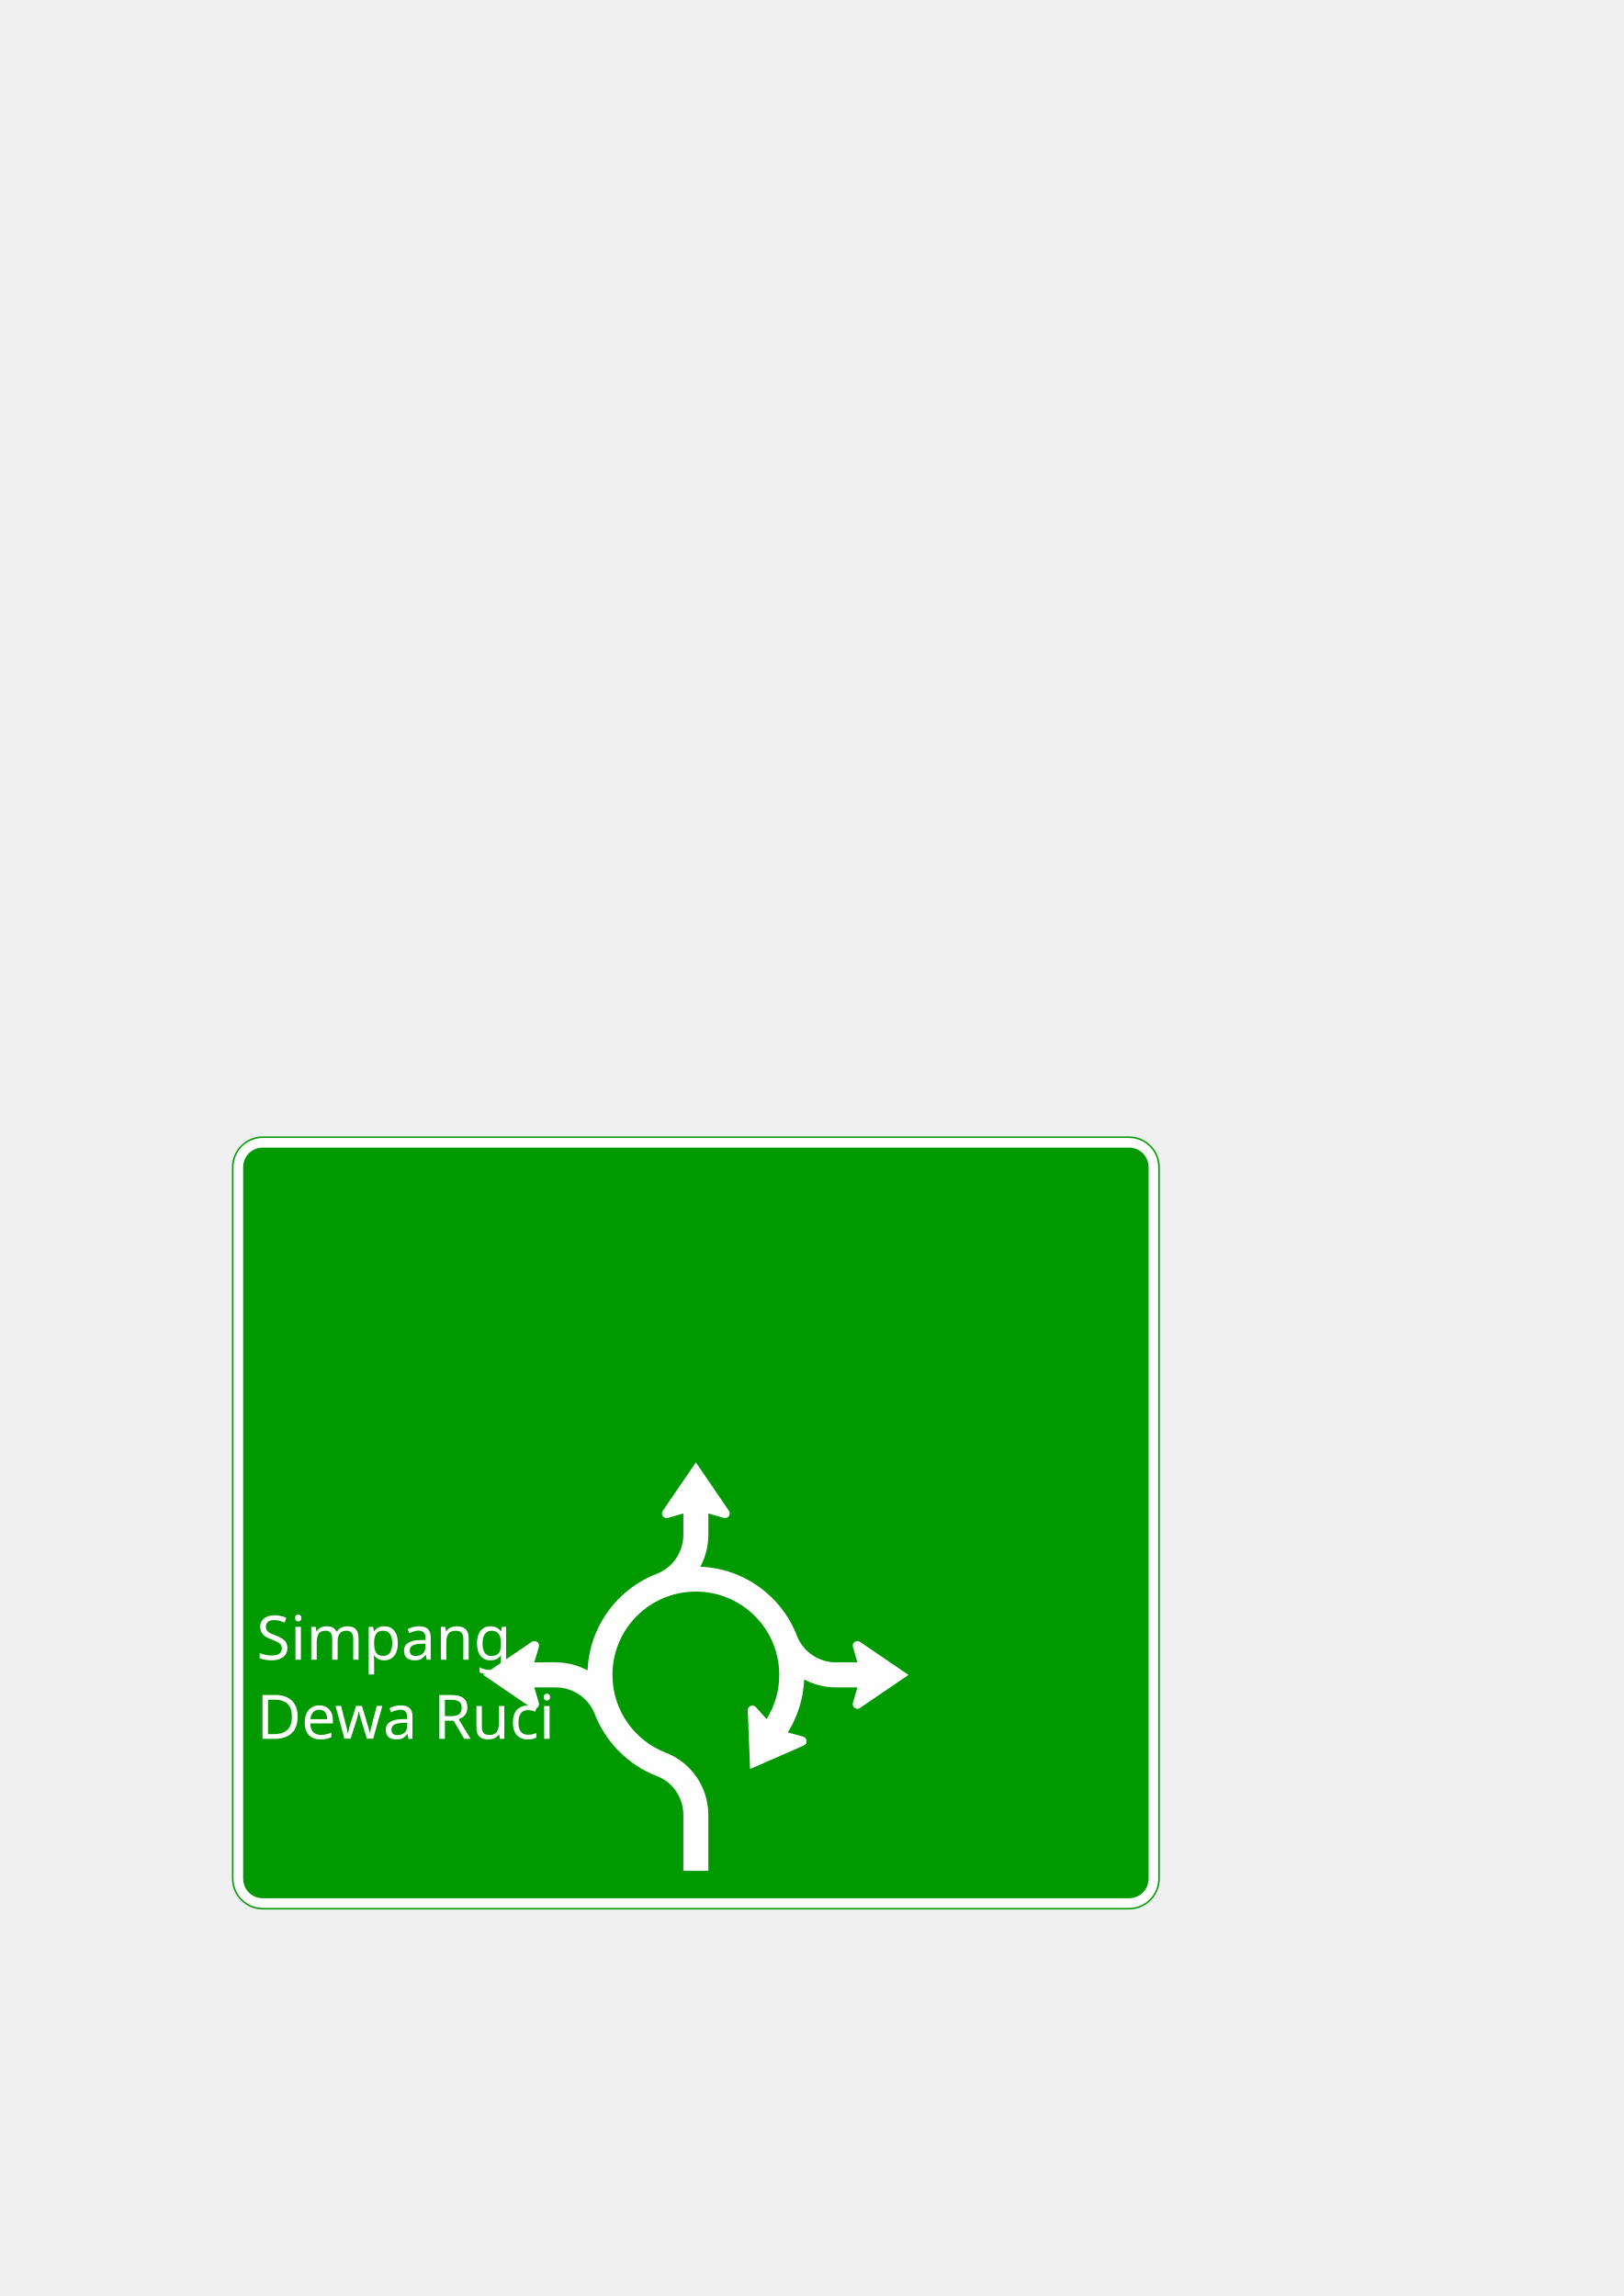
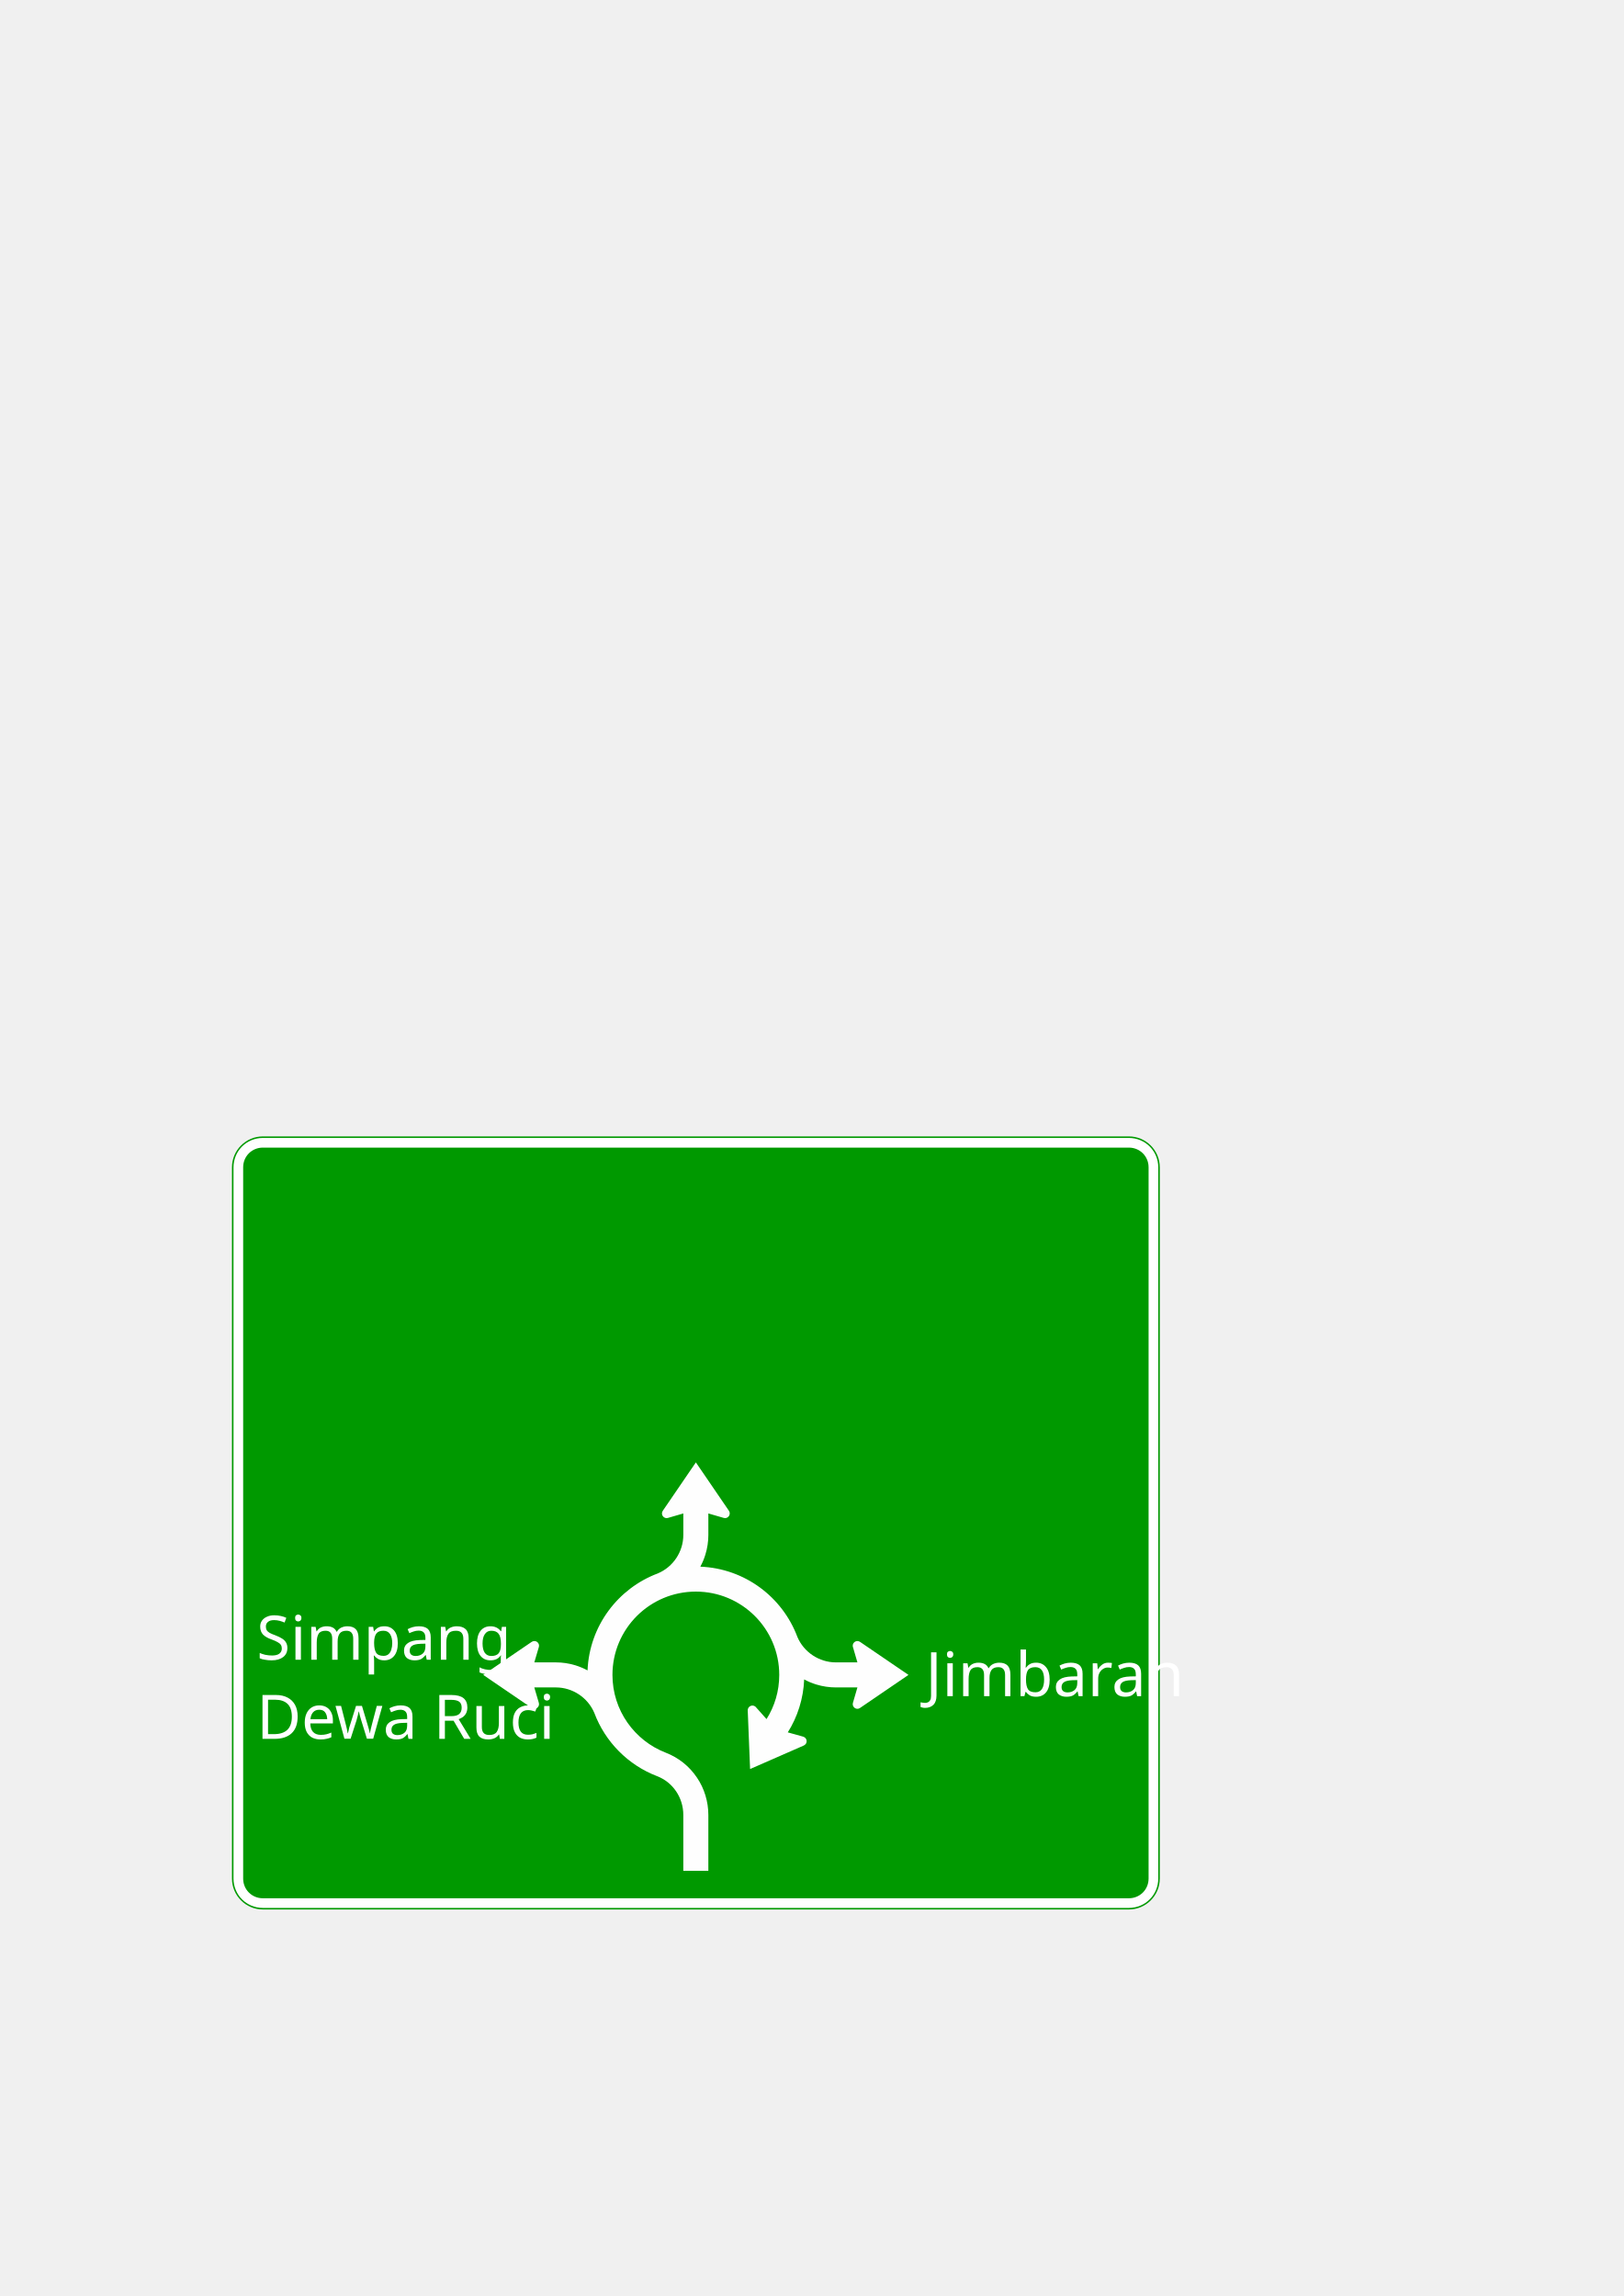
<svg xmlns="http://www.w3.org/2000/svg" xmlns:xlink="http://www.w3.org/1999/xlink" width="210mm" height="297mm" viewBox="0 0 210 297" version="1.1" id="svg8">
  <defs id="defs2">
    <clipPath clipPathUnits="userSpaceOnUse" id="clipPath820">
      <path xlink:href="#rect812" style="fill:#009900;fill-opacity:1;stroke:none;stroke-width:1;stroke-linejoin:round;stroke-miterlimit:4;stroke-dasharray:none" id="path822" d="m 34,147 c -2.216,0 -4,1.784 -4,4 v 92 c 0,2.216 1.784,4 4,4 h 112 c 2.216,0 4,-1.784 4,-4 v -92 c 0,-2.216 -1.784,-4 -4,-4 z" />
    </clipPath>
  </defs>
  <g id="layer1">
    <rect style="fill:#009900;fill-opacity:1;stroke:none;stroke-width:1;stroke-linejoin:round;stroke-miterlimit:4;stroke-dasharray:none" id="rect812" width="120" height="100" x="30" y="147" rx="4" ry="4" />
    <path xlink:href="#rect812" style="fill:none;fill-opacity:1;stroke:#ffffff;stroke-width:1.25;stroke-linejoin:round;stroke-miterlimit:4;stroke-dasharray:none" id="path816" d="m 34,147.824 c -1.773,0 -3.176,1.403 -3.176,3.176 v 92 c 0,1.773 1.403,3.176 3.176,3.176 h 112 c 1.773,0 3.176,-1.403 3.176,-3.176 v -92 c 0,-1.773 -1.403,-3.176 -3.176,-3.176 z" clip-path="url(#clipPath820)" />
    <path d="m 68.76,212.389 c 0.097,-0.068 0.216,-0.11 0.345,-0.11 0.337,0 0.61,0.268 0.61,0.604 0,0.063 -0.015,0.114 -0.025,0.171 l -0.585,1.984 h 2.789 c 0.858,0 1.711,0.129 2.537,0.382 0.536,0.165 1.063,0.393 1.559,0.654 0.239,-5.755 3.948,-10.623 9.092,-12.546 1.984,-0.836 3.295,-2.81 3.295,-4.971 v -2.784 l -1.982,0.576 c -0.053,0.017 -0.11,0.027 -0.172,0.027 -0.335,0 -0.61,-0.274 -0.61,-0.614 0,-0.125 0.047,-0.243 0.114,-0.34 l 4.272,-6.255 v 0 l 4.272,6.255 c 0.072,0.097 0.108,0.215 0.108,0.34 0,0.34 -0.273,0.614 -0.604,0.614 -0.061,0 -0.119,-0.011 -0.172,-0.027 l -1.989,-0.576 v 2.784 c 0,0.855 -0.129,1.712 -0.381,2.527 -0.165,0.547 -0.383,1.072 -0.657,1.573 5.765,0.232 10.625,3.939 12.552,9.086 0.837,1.98 2.821,3.295 4.979,3.295 h 2.785 l -0.578,-1.984 c -0.021,-0.057 -0.025,-0.108 -0.025,-0.171 0,-0.336 0.273,-0.604 0.604,-0.604 0.129,0 0.248,0.042 0.345,0.11 l 6.26,4.269 -6.26,4.271 c -0.098,0.078 -0.216,0.114 -0.345,0.114 -0.33,0 -0.604,-0.274 -0.604,-0.608 0,-0.063 0.005,-0.114 0.025,-0.171 l 0.578,-1.986 h -2.785 c -0.862,0 -1.709,-0.129 -2.535,-0.38 -0.542,-0.165 -1.065,-0.382 -1.565,-0.657 -0.1,2.508 -0.864,4.849 -2.118,6.85 l 1.993,0.555 c 0.053,0.017 0.108,0.042 0.155,0.074 0.284,0.175 0.373,0.551 0.197,0.834 -0.072,0.11 -0.172,0.186 -0.28,0.239 l -6.942,3.042 -0.305,-7.577 c -0.011,-0.112 0.021,-0.236 0.089,-0.344 0.18,-0.285 0.557,-0.378 0.837,-0.196 0.057,0.032 0.097,0.068 0.133,0.114 l 1.374,1.541 c 1.044,-1.655 1.643,-3.61 1.643,-5.715 0,-5.955 -4.831,-10.777 -10.786,-10.777 -5.962,0 -10.786,4.822 -10.786,10.777 0,4.581 2.857,8.499 6.891,10.061 1.658,0.64 3.052,1.754 4.039,3.224 0.481,0.707 0.843,1.48 1.091,2.29 0.252,0.825 0.381,1.676 0.381,2.532 V 242 h -3.238 v -7.235 c 0,-2.212 -1.332,-4.224 -3.399,-5.012 -3.74,-1.434 -6.709,-4.431 -8.113,-8.184 -0.839,-1.976 -2.81,-3.291 -4.971,-3.291 h -2.789 l 0.585,1.986 c 0.011,0.057 0.025,0.108 0.025,0.171 0,0.334 -0.273,0.608 -0.61,0.608 -0.129,0 -0.248,-0.036 -0.345,-0.114 l -6.26,-4.271 v 0 z" style="fill:#fefefe;fill-opacity:1;fill-rule:nonzero;stroke:none;stroke-width:0.132" id="path394" />
    <text xml:space="preserve" style="font-style:normal;font-variant:normal;font-weight:normal;font-stretch:normal;font-size:10.583px;line-height:1.25;font-family:'Roadgeek 2005 Series 1B';-inkscape-font-specification:'Roadgeek 2005 Series 1B';text-align:center;letter-spacing:0px;word-spacing:0px;text-anchor:middle;fill:#ffffff;fill-opacity:1;stroke:none;stroke-width:0.265" x="33.182" y="211.699" id="text828">
      <tspan id="tspan826" x="33.182" y="211.699" style="font-size:7.938px;text-align:start;text-anchor:start;fill:#ffffff;stroke-width:0.265" dy="3">Simpang</tspan>
      <tspan x="33.182" y="224.929" style="font-size:7.938px;text-align:start;text-anchor:start;fill:#ffffff;stroke-width:0.265" id="tspan830">Dewa Ruci</tspan>
    </text>
+     <text xml:space="preserve" style="font-style:normal;font-variant:normal;font-weight:normal;font-stretch:normal;font-size:10.583px;line-height:1.25;font-family:'Roadgeek 2005 Series 1B';-inkscape-font-specification:'Roadgeek 2005 Series 1B';text-align:center;letter-spacing:0px;word-spacing:0px;text-anchor:middle;fill:#ffffff;fill-opacity:1;stroke:none;stroke-width:0.265" x="119.683" y="219.405" id="text834">
+       <tspan id="tspan832" x="119.683" y="219.405" style="font-size:7.938px;text-align:start;text-anchor:start;fill:#ffffff;stroke-width:0.265">Jimbaran</tspan>
+     </text>
  </g>
</svg>
